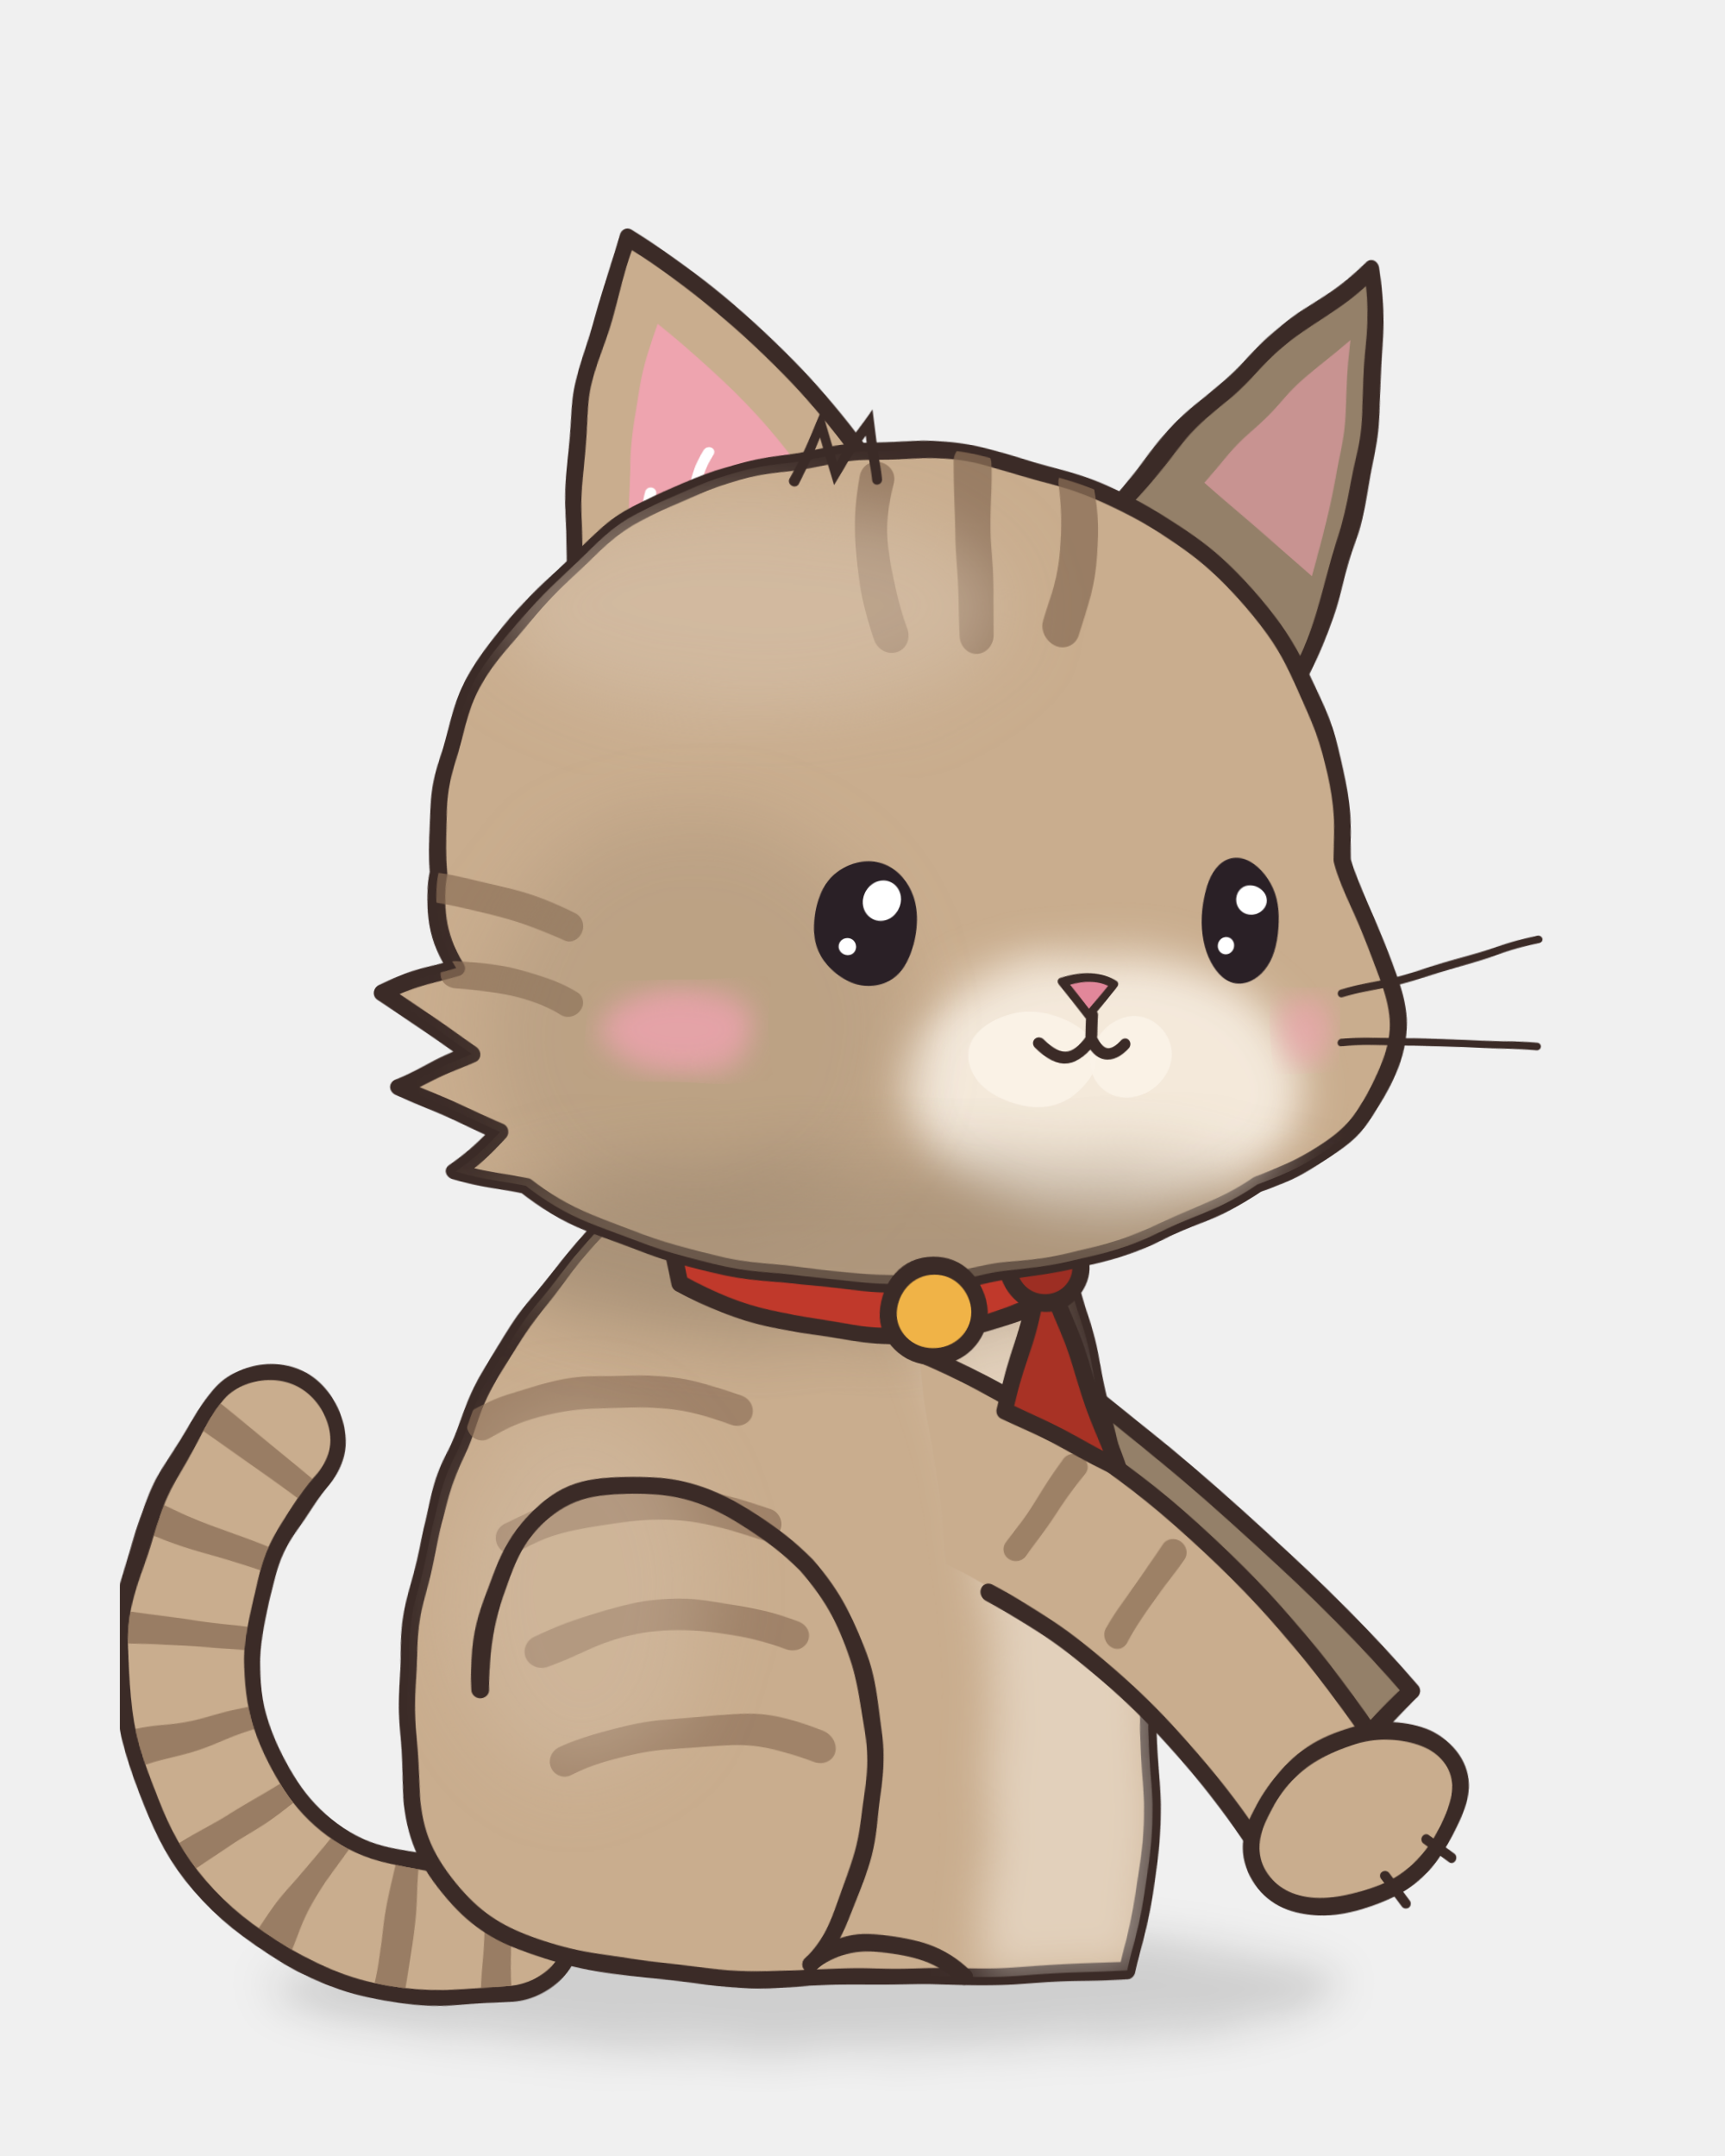
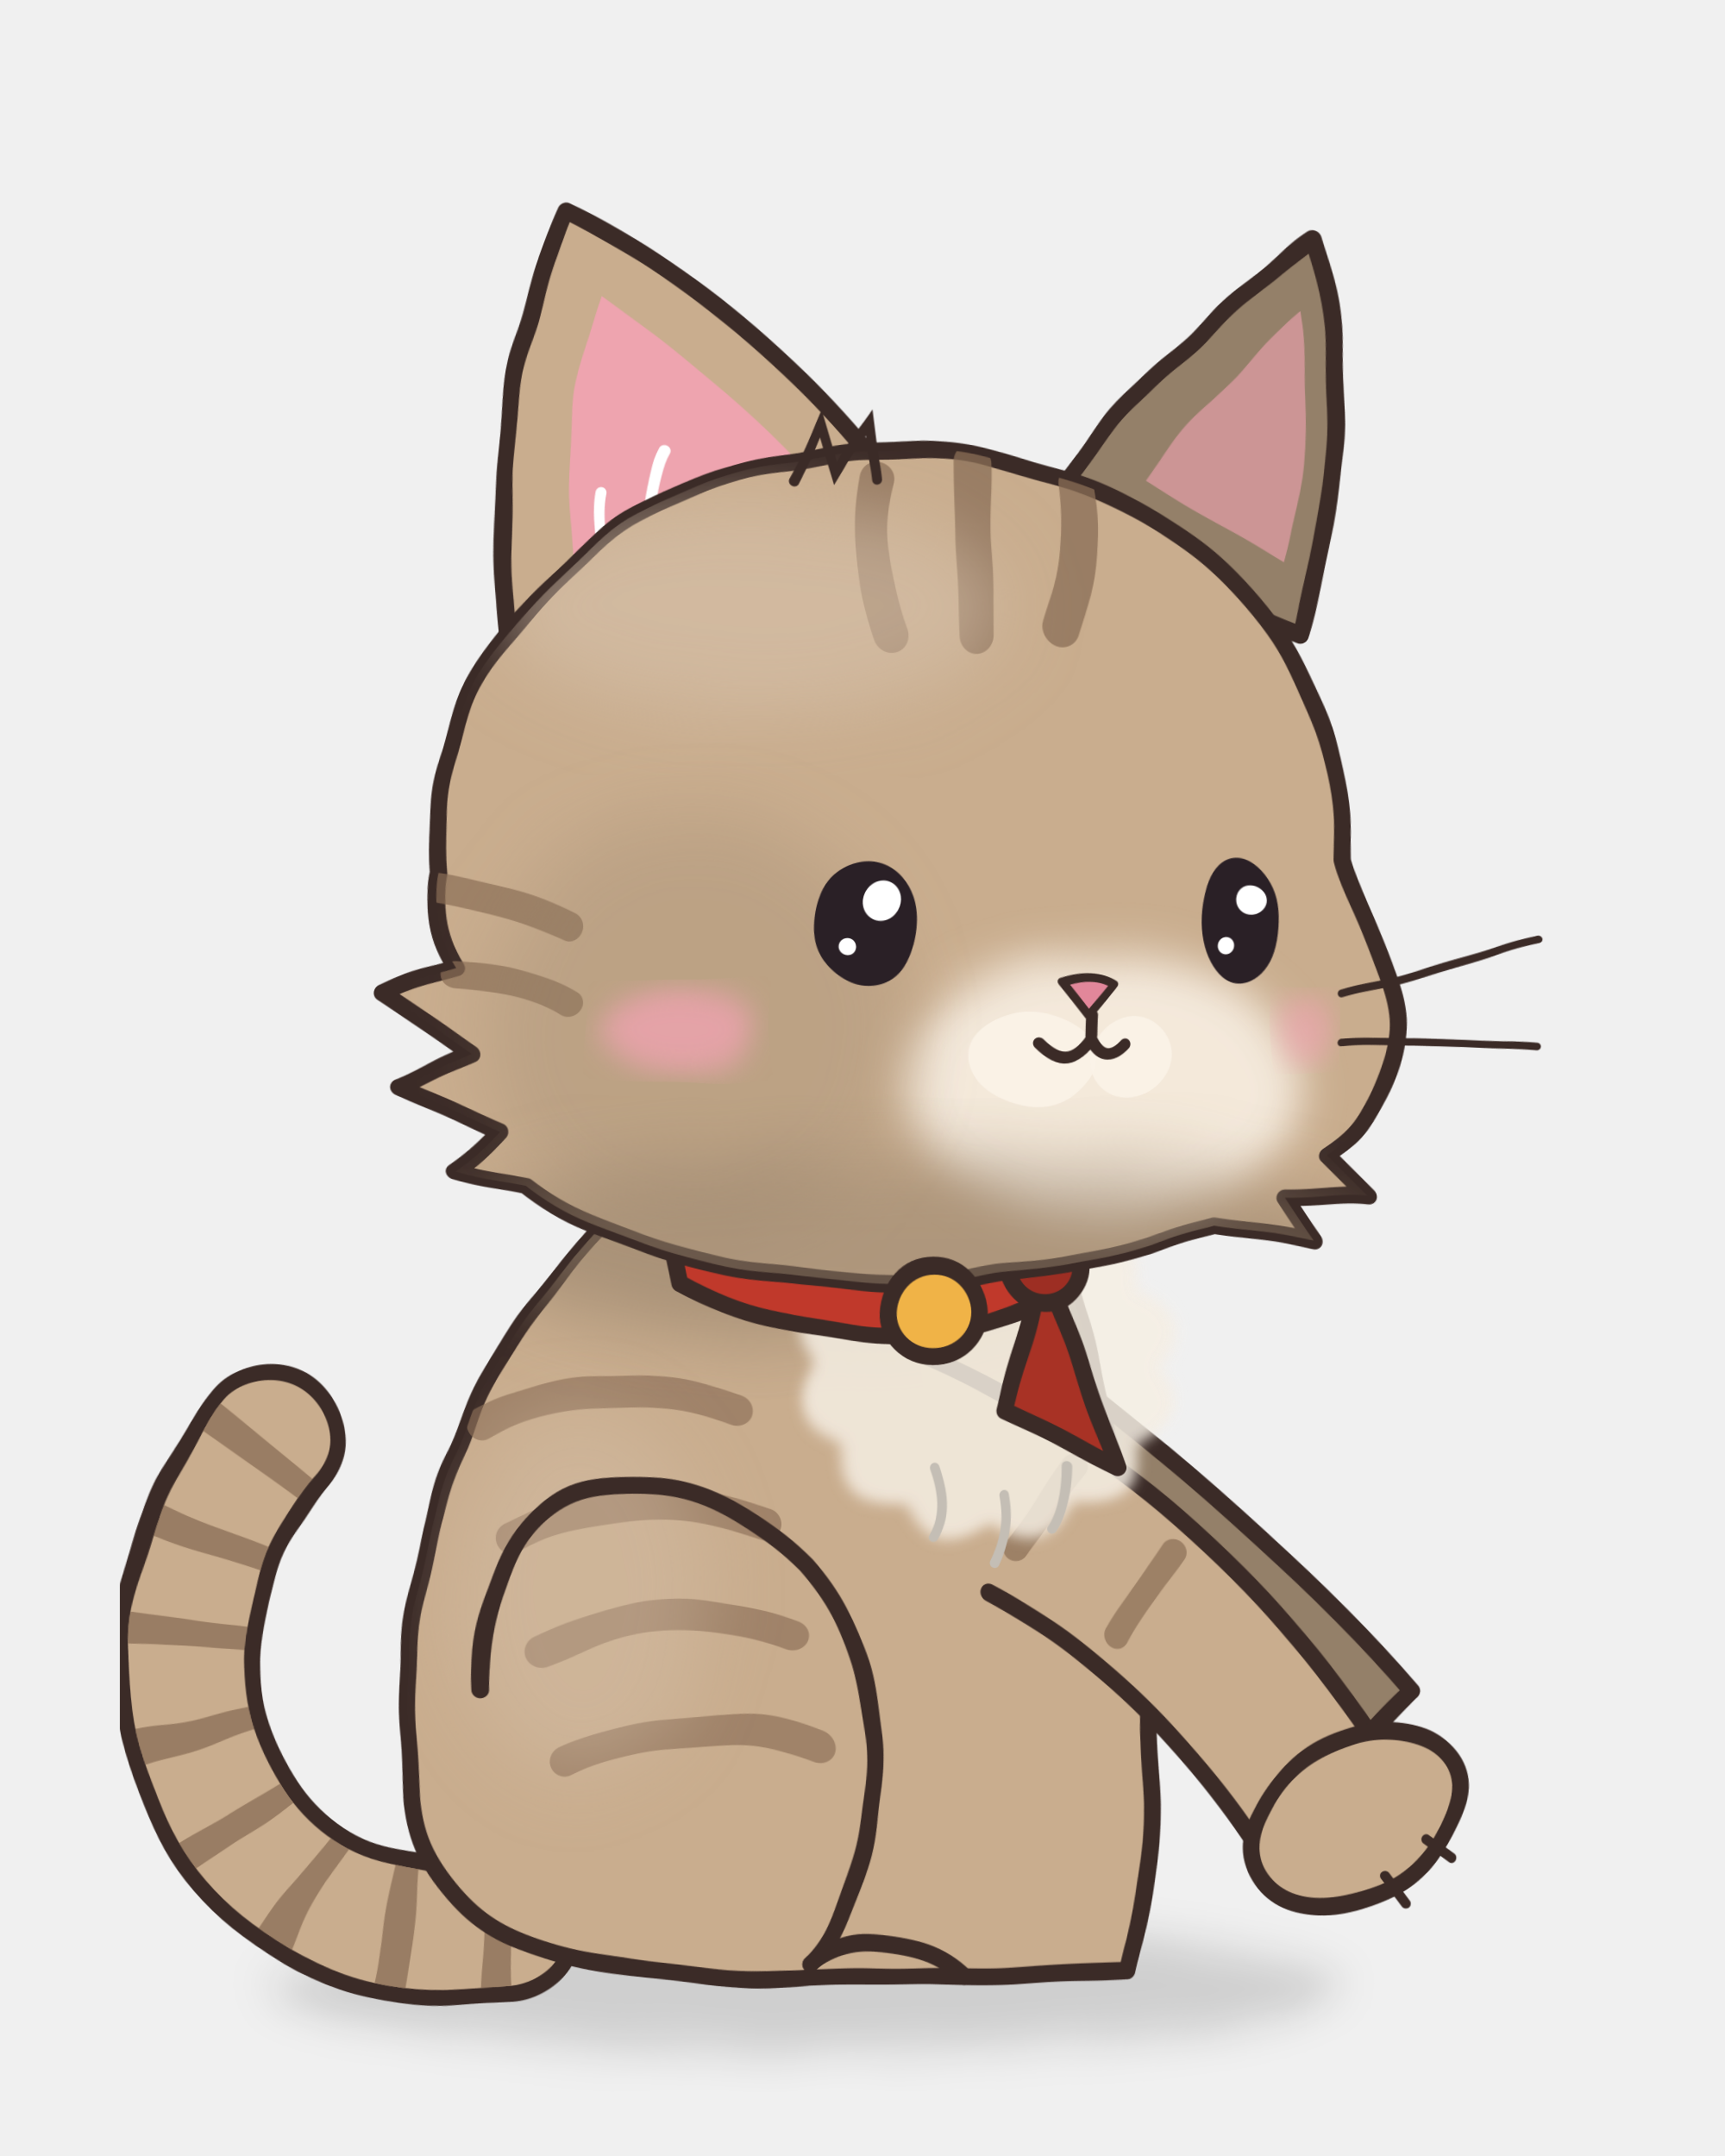
<svg xmlns="http://www.w3.org/2000/svg" viewBox="-104 -252 208 260">
  <defs>
    <filter id="ink" x="-5%" y="-5%" width="110%" height="110%">
      <feTurbulence type="fractalNoise" baseFrequency=".05" numOctaves="2" seed="3" result="n" />
      <feDisplacementMap in="SourceGraphic" in2="n" scale="2.2" />
    </filter>
    <filter id="pencil">
      <feTurbulence type="fractalNoise" baseFrequency="1.1 .35" numOctaves="2" seed="5" />
      <feColorMatrix values="0 0 0 0 .25  0 0 0 0 .2  0 0 0 0 .18  0 0 0 .22 -.02" />
      <feComposite in2="SourceGraphic" operator="in" />
    </filter>
    <filter id="blur1">
      <feGaussianBlur stdDeviation="1" />
    </filter>
    <filter id="blur2">
      <feGaussianBlur stdDeviation="2" />
    </filter>
    <filter id="blur3" x="-30%" y="-30%" width="160%" height="160%">
      <feGaussianBlur stdDeviation="3" />
    </filter>
    <filter id="blur4" x="-30%" y="-30%" width="160%" height="160%">
      <feGaussianBlur stdDeviation="5" />
    </filter>
  </defs>
  <g transform="translate(0 -150) scale(.85) translate(-120 -94)">
    <defs>
      <clipPath id="hsfoxwhitecalm">
-         <path d="M60 98 C58 60 90 38 124 38 C160 38 188 60 188 96 C190 104 196 112 196 120 C196 130 188 138 176 142 C164 150 144 156 124 156 C102 156 82 150 72 142 L62 140 L68 134 L54 128 L64 123 L52 115 L62 111 C59 106 59 102 60 98 Z" />
+         <path d="M60 98 C58 60 90 38 124 38 C160 38 188 60 188 96 C190 104 196 112 196 120 C196 128 192 134 186 138 L192 144 L180 144 L184 150 L170 148 C164 150 144 156 124 156 C102 156 82 150 72 142 L62 140 L68 134 L54 128 L64 123 L52 115 L62 111 C59 106 59 102 60 98 Z" />
      </clipPath>
      <clipPath id="bsfoxwhitecalm">
        <path d="M100 138 C68 150 52 194 56 228 C58 250 80 256 112 254 L158 254 C164 232 160 196 150 158 Z" />
      </clipPath>
    </defs>
    <g filter="url(#ink)">
      <ellipse cx="112" cy="256" rx="76" ry="9" fill="#000" opacity=".14" filter="url(#blur3)" />
      <path d="M70 248 C22 252 14 204 36 178" stroke="#3b2b27" stroke-width="21" fill="none" stroke-linecap="round" />
      <path d="M70 248 C22 252 14 204 36 178" stroke="#c9ad8e" stroke-width="16.5" fill="none" stroke-linecap="round" />
      <path d="M70 248 C22 252 14 204 36 178" stroke="#8a6d55" stroke-width="16.5" fill="none" stroke-dasharray="4 10" opacity=".75" />
      <path d="M150 170 C168 184 186 200 198 214 L186 226 C174 214 158 200 146 192 Z" stroke="#3b2b27" stroke-width="2.4" stroke-linejoin="round" stroke-linecap="round" fill="#948069" />
      <path d="M100 138 C68 150 52 194 56 228 C58 250 80 256 112 254 L158 254 C164 232 160 196 150 158 Z" stroke="#3b2b27" stroke-width="2.4" stroke-linejoin="round" stroke-linecap="round" fill="#c9ad8e" />
      <g clip-path="url(#bsfoxwhitecalm)">
-         <path d="M126 140 C150 150 166 200 160 254 L136 254 C142 210 136 170 120 146Z" fill="#fbf3e8" opacity=".5" filter="url(#blur3)" />
        <path d="M66 176 q18 -8 36 -2" stroke="#8a6d55" stroke-width="4.5" fill="none" stroke-linecap="round" opacity=".65" />
        <path d="M70 192 q18 -8 36 -2" stroke="#8a6d55" stroke-width="4.5" fill="none" stroke-linecap="round" opacity=".65" />
        <path d="M74 208 q18 -8 36 -2" stroke="#8a6d55" stroke-width="4.5" fill="none" stroke-linecap="round" opacity=".65" />
        <path d="M78 224 q18 -8 36 -2" stroke="#8a6d55" stroke-width="4.5" fill="none" stroke-linecap="round" opacity=".65" />
        <ellipse cx="110" cy="150" rx="44" ry="14" fill="#948069" opacity=".6" filter="url(#blur4)" />
        <ellipse cx="80" cy="200" rx="18" ry="26" fill="#d8c3ad" opacity=".35" filter="url(#blur4)" />
      </g>
      <path d="M66 214 C64 182 92 176 112 196 C126 212 124 240 112 252" fill="none" stroke="#3b2b27" stroke-width="2.4" stroke-linejoin="round" stroke-linecap="round" />
      <path d="M112 252 C116 248 128 248 134 254" fill="none" stroke="#3b2b27" stroke-width="2.4" stroke-linejoin="round" stroke-linecap="round" />
      <path d="M128 166 C152 176 176 196 192 220 L176 236 C164 218 148 204 132 196 Z" fill="#c9ad8e" />
      <path d="M128 166 C152 176 176 196 192 220" fill="none" stroke="#3b2b27" stroke-width="2.4" stroke-linejoin="round" stroke-linecap="round" />
      <path d="M176 236 C164 218 150 206 138 200" fill="none" stroke="#3b2b27" stroke-width="2.4" stroke-linejoin="round" stroke-linecap="round" />
      <path d="M150 182 l-8 12 M164 194 l-8 12" stroke="#8a6d55" stroke-width="3.5" stroke-linecap="round" opacity=".7" />
      <ellipse cx="190" cy="232" rx="16" ry="11" stroke="#3b2b27" stroke-width="2.4" stroke-linejoin="round" stroke-linecap="round" fill="#c9ad8e" transform="rotate(-30 190 232)" />
      <path d="M194 240 l3 4 M200 235 l4 3" stroke="#3b2b27" stroke-width="1.4" fill="none" stroke-linecap="round" />
+       <path d="M162.0 168.0 Q167.9 175.5 158.8 179.0 Q159.9 188.5 150.0 187.1 Q146.0 196.0 138.0 190.0 Q130.0 196.0 126.0 187.1 Q116.1 188.5 117.2 179.0 Q108.1 175.5 114.0 168.0 Q108.1 160.5 117.2 157.0 Q116.1 147.5 126.0 148.9 Q130.0 140.0 138.0 146.0 Q146.0 140.0 150.0 148.9 Q159.9 147.5 158.8 157.0 Q167.9 160.5 162.0 168.0Z" fill="#f5eee3" opacity="0.85" filter="url(#blur1)" />
+       <path d="M130 182 q2 6 0 10 M140 186 q1 6 -1 10 M149 182 q0 6 -2 9" stroke="#c4beb5" stroke-width="1.4" fill="none" stroke-linecap="round" />
      <path d="M92 144 Q122 160 150 148 L148 158 Q120 170 94 156 Z" stroke="#3b2b27" stroke-width="2.4" stroke-linejoin="round" stroke-linecap="round" fill="#c0392b" />
      <path d="M146 154 L156 182 L140 174 Z" stroke="#3b2b27" stroke-width="2.4" stroke-linejoin="round" stroke-linecap="round" fill="#a83225" />
      <circle cx="146" cy="154" r="5" stroke="#3b2b27" stroke-width="2.4" stroke-linejoin="round" stroke-linecap="round" fill="#9d2e23" />
-       <path d="M154 48 C166 34 180 20 192 12 C194 32 190 52 182 70 Z" stroke="#3b2b27" stroke-width="2.4" stroke-linejoin="round" stroke-linecap="round" fill="#948069" />
-       <path d="M168 42 C176 34 184 27 189 22 C189 34 187 46 184 56 Z" fill="#f2a3b3" opacity=".55" />
-       <path d="M80 72 C77 50 79 28 87 8 C103 18 117 32 126 48 Z" stroke="#3b2b27" stroke-width="2.4" stroke-linejoin="round" stroke-linecap="round" fill="#c9ad8e" />
-       <path d="M88 62 C86 46 87 32 91 20 C101 28 109 36 116 48 Z" fill="#f2a3b3" opacity=".9" />
-       <path d="M96 54 q-1 -10 2 -16 M102 56 q0 -9 4 -13 M91 56 q-2 -8 -1 -12" stroke="#fff" stroke-width="1.6" fill="none" stroke-linecap="round" />
-       <path d="M60 98 C58 60 90 38 124 38 C160 38 188 60 188 96 C190 104 196 112 196 120 C196 130 188 138 176 142 C164 150 144 156 124 156 C102 156 82 150 72 142 L62 140 L68 134 L54 128 L64 123 L52 115 L62 111 C59 106 59 102 60 98 Z" stroke="#3b2b27" stroke-width="2.4" stroke-linejoin="round" stroke-linecap="round" fill="#c9ad8e" />
+       <path d="M144 48 C156 32 170 18 184 8 C189 26 188 46 182 64 Z" stroke="#3b2b27" stroke-width="2.4" stroke-linejoin="round" stroke-linecap="round" fill="#948069" />
+       <path d="M160 42 C168 32 176 24 182 18 C184 32 183 44 180 54 Z" fill="#f2a3b3" opacity=".6" />
+       <path d="M72 78 C66 54 68 28 78 4 C98 14 116 30 128 48 Z" stroke="#3b2b27" stroke-width="2.4" stroke-linejoin="round" stroke-linecap="round" fill="#c9ad8e" />
+       <path d="M80 66 C77 48 78 30 83 16 C97 26 109 36 118 48 Z" fill="#f2a3b3" opacity=".9" />
+       <path d="M90 56 q-1 -12 2 -18 M97 58 q0 -10 4 -15 M84 58 q-2 -9 -1 -14" stroke="#fff" stroke-width="1.6" fill="none" stroke-linecap="round" />
+       <path d="M60 98 C58 60 90 38 124 38 C160 38 188 60 188 96 C190 104 196 112 196 120 C196 128 192 134 186 138 L192 144 L180 144 L184 150 L170 148 C164 150 144 156 124 156 C102 156 82 150 72 142 L62 140 L68 134 L54 128 L64 123 L52 115 L62 111 C59 106 59 102 60 98 Z" stroke="#3b2b27" stroke-width="2.4" stroke-linejoin="round" stroke-linecap="round" fill="#c9ad8e" />
      <g clip-path="url(#hsfoxwhitecalm)">
        <path d="M122 42 q-2 10 2 22 M136 40 v24 M150 42 q2 10 -2 21" stroke="#8a6d55" stroke-width="5" fill="none" stroke-linecap="round" opacity=".75" />
        <path d="M60 100 q10 1 18 5 M62 112 q10 0 16 4" stroke="#8a6d55" stroke-width="4" fill="none" stroke-linecap="round" opacity=".7" />
        <ellipse cx="154.031" cy="128" rx="28" ry="19" fill="#fbf3e8" opacity=".85" filter="url(#blur3)" />
        <ellipse cx="104" cy="60" rx="36" ry="15" fill="#d8c3ad" opacity=".55" filter="url(#blur4)" />
        <ellipse cx="96" cy="120" rx="30" ry="30" fill="#948069" opacity=".25" filter="url(#blur4)" />
        <ellipse cx="124" cy="152" rx="70" ry="14" fill="#948069" opacity=".5" filter="url(#blur4)" />
      </g>
      <path d="M110 42 l4 -8 l2 7 l5 -7 l1 8" stroke="#3b2b27" stroke-width="1.4" fill="none" stroke-linecap="round" />
      <ellipse cx="120.65" cy="105" rx="7.6" ry="8.74" fill="#2a2026" />
      <circle cx="122.93" cy="101.96" r="2.888" fill="#fff" />
      <circle cx="117.99" cy="108.42" r="1.216" fill="#fff" />
      <ellipse cx="173.737" cy="105" rx="5.5" ry="8.74" fill="#2a2026" />
      <circle cx="175.387" cy="101.96" r="2.09" fill="#fff" />
      <circle cx="171.812" cy="108.42" r="1.216" fill="#fff" />
      <ellipse cx="93.954" cy="120" rx="11" ry="6" fill="#f2a3b3" opacity=".75" filter="url(#blur2)" />
      <ellipse cx="182.868" cy="120" rx="4" ry="5" fill="#f2a3b3" opacity=".6" filter="url(#blur2)" />
      <ellipse cx="144.031" cy="124" rx="9" ry="6.5" fill="#fbf3e8" opacity=".9" />
      <ellipse cx="158.031" cy="124" rx="6" ry="6" fill="#fbf3e8" opacity=".9" />
      <path d="M148.031 113 Q152.031 111 155.031 113 L151.531 117.5 Z" fill="#e2879a" stroke="#3b2b27" stroke-width="1.2" stroke-linejoin="round" />
      <path d="M152.031 117.5 v3 M145.031 122 Q149.031 126 152.031 121 Q154.031 125 157.031 122" stroke="#3b2b27" fill="none" stroke-linecap="round" stroke-linejoin="round" stroke-width="1.7" />
      <path d="M188 115 q14 -3.2 28 -7.6" stroke="#3b2b27" stroke-width="1.1" fill="none" stroke-linecap="round" />
      <path d="M188 122 q14 -0.4 28 0.8" stroke="#3b2b27" stroke-width="1.1" fill="none" stroke-linecap="round" />
      <g transform="translate(6 0)">
        <circle cx="124" cy="160" r="6.5" stroke="#3b2b27" stroke-width="2.4" stroke-linejoin="round" stroke-linecap="round" fill="#f0b347" />
      </g>
    </g>
  </g>
</svg>
